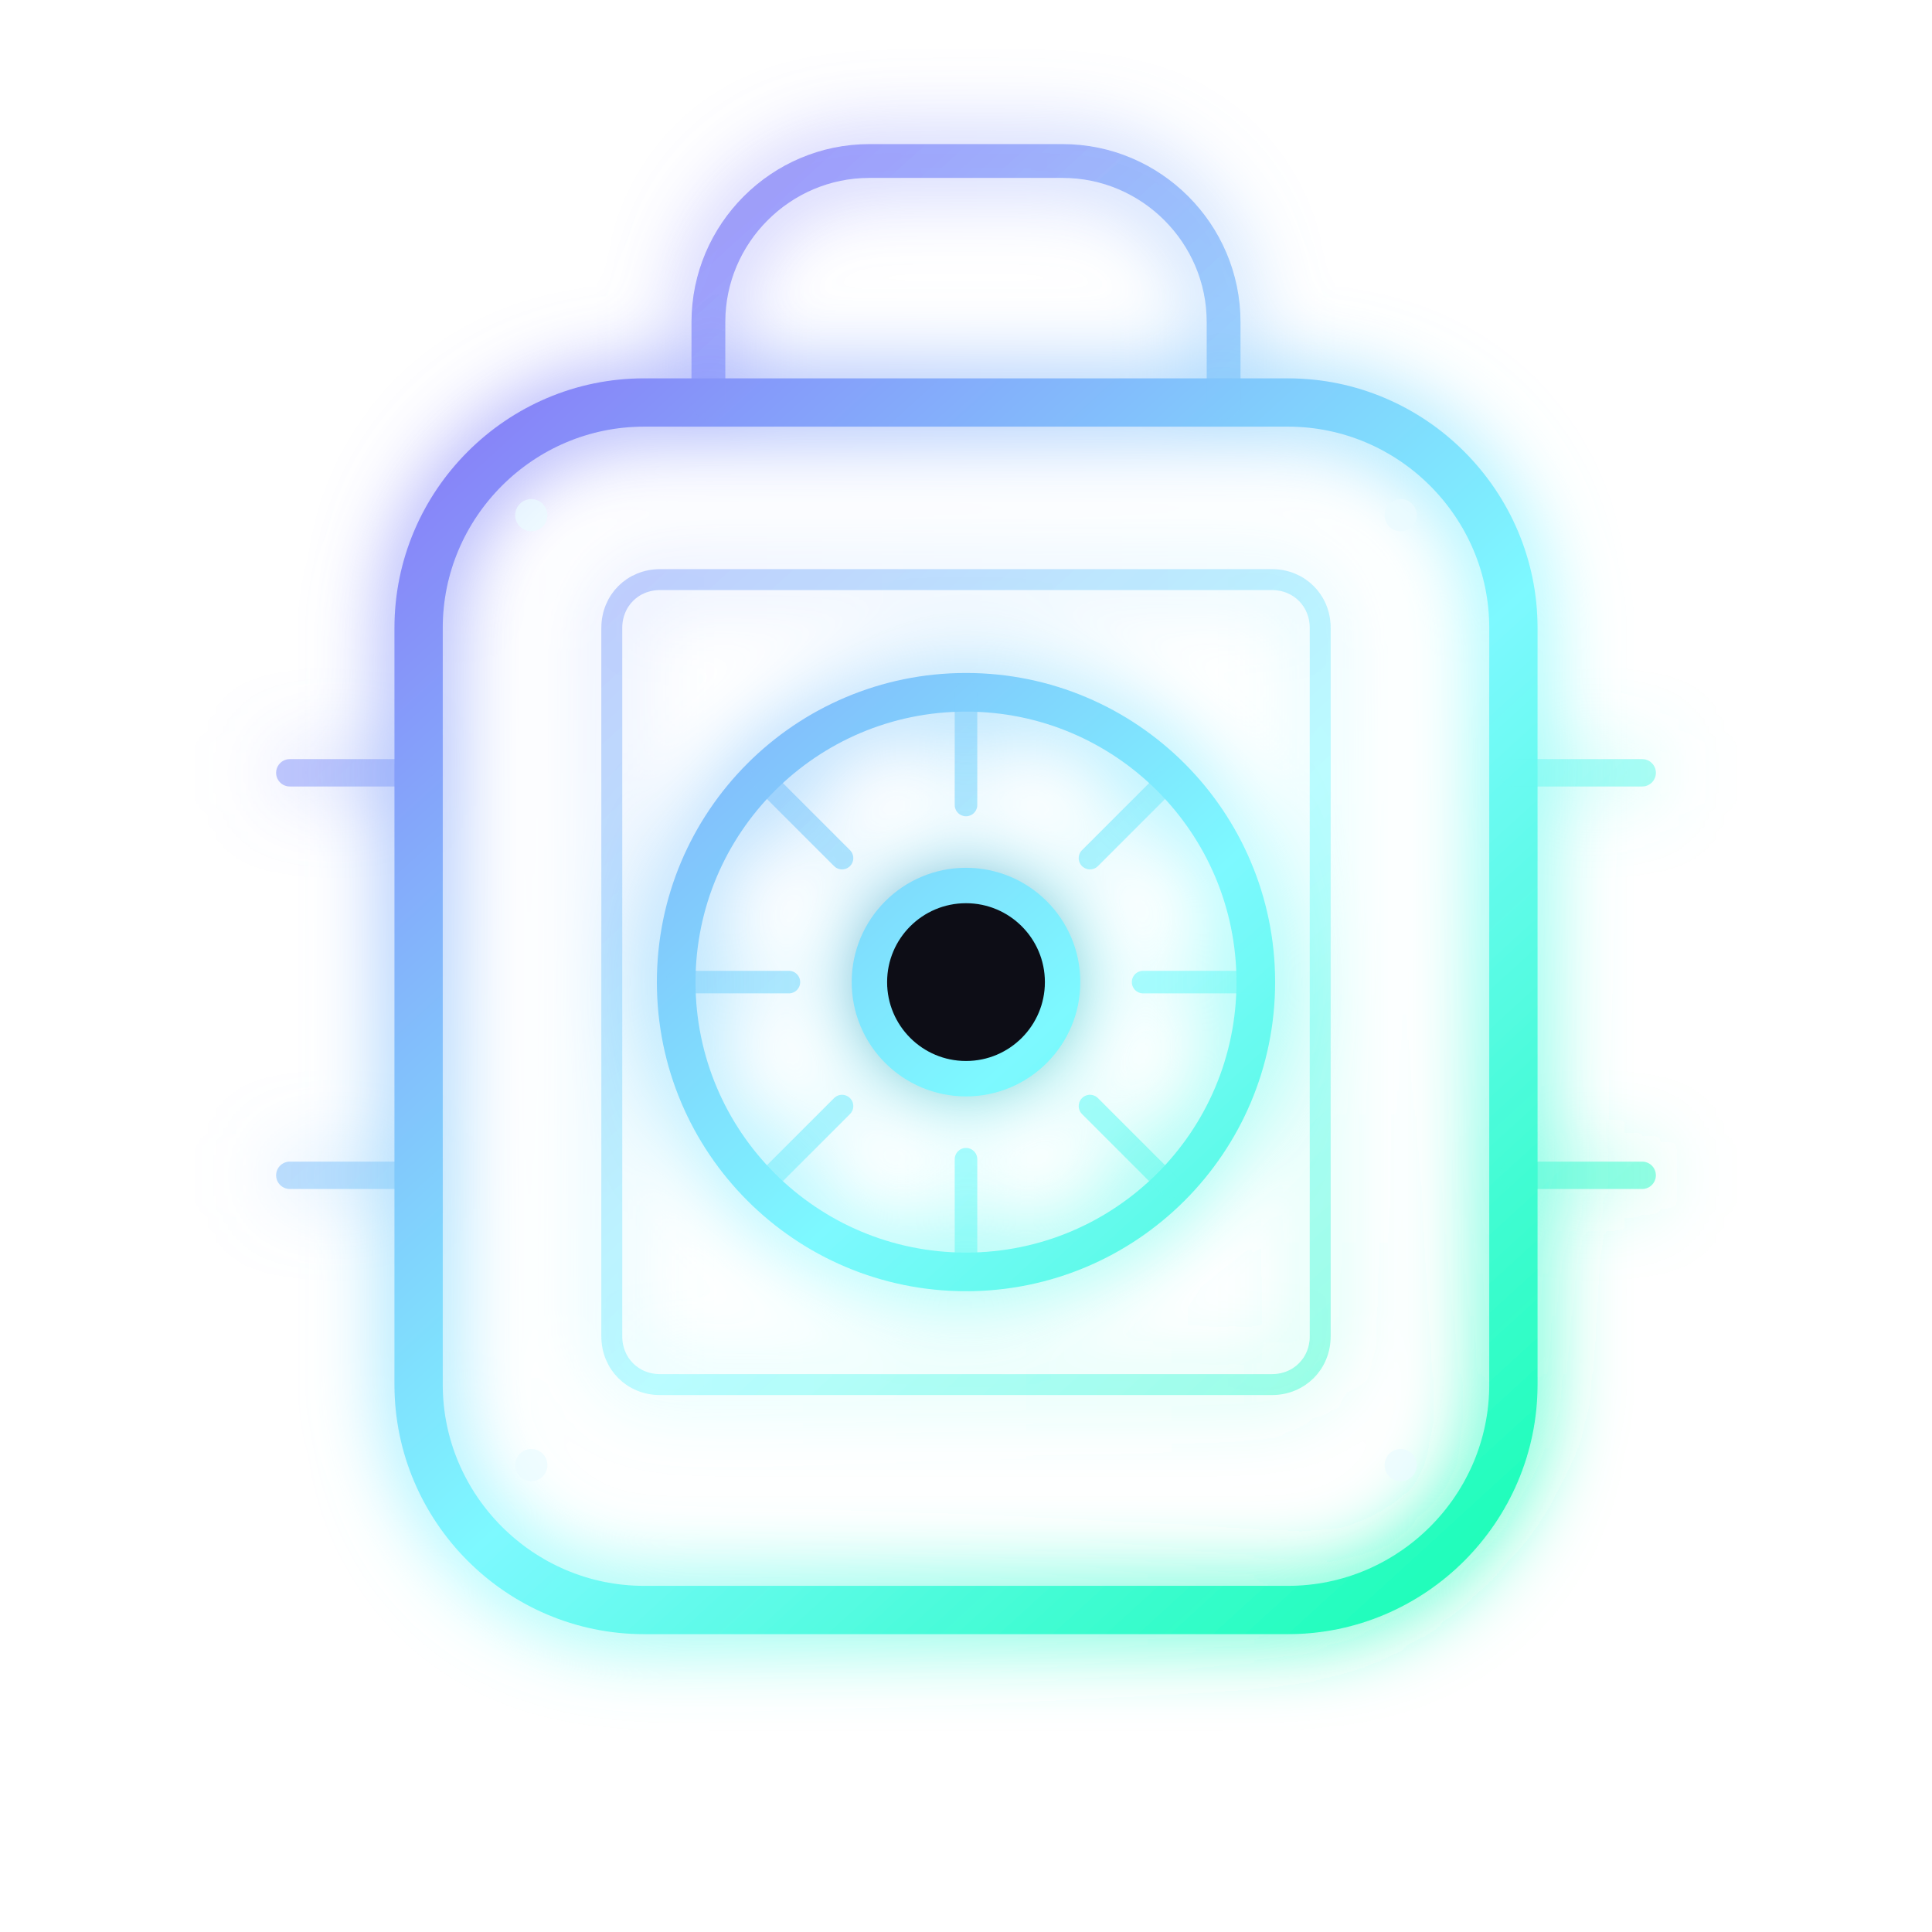
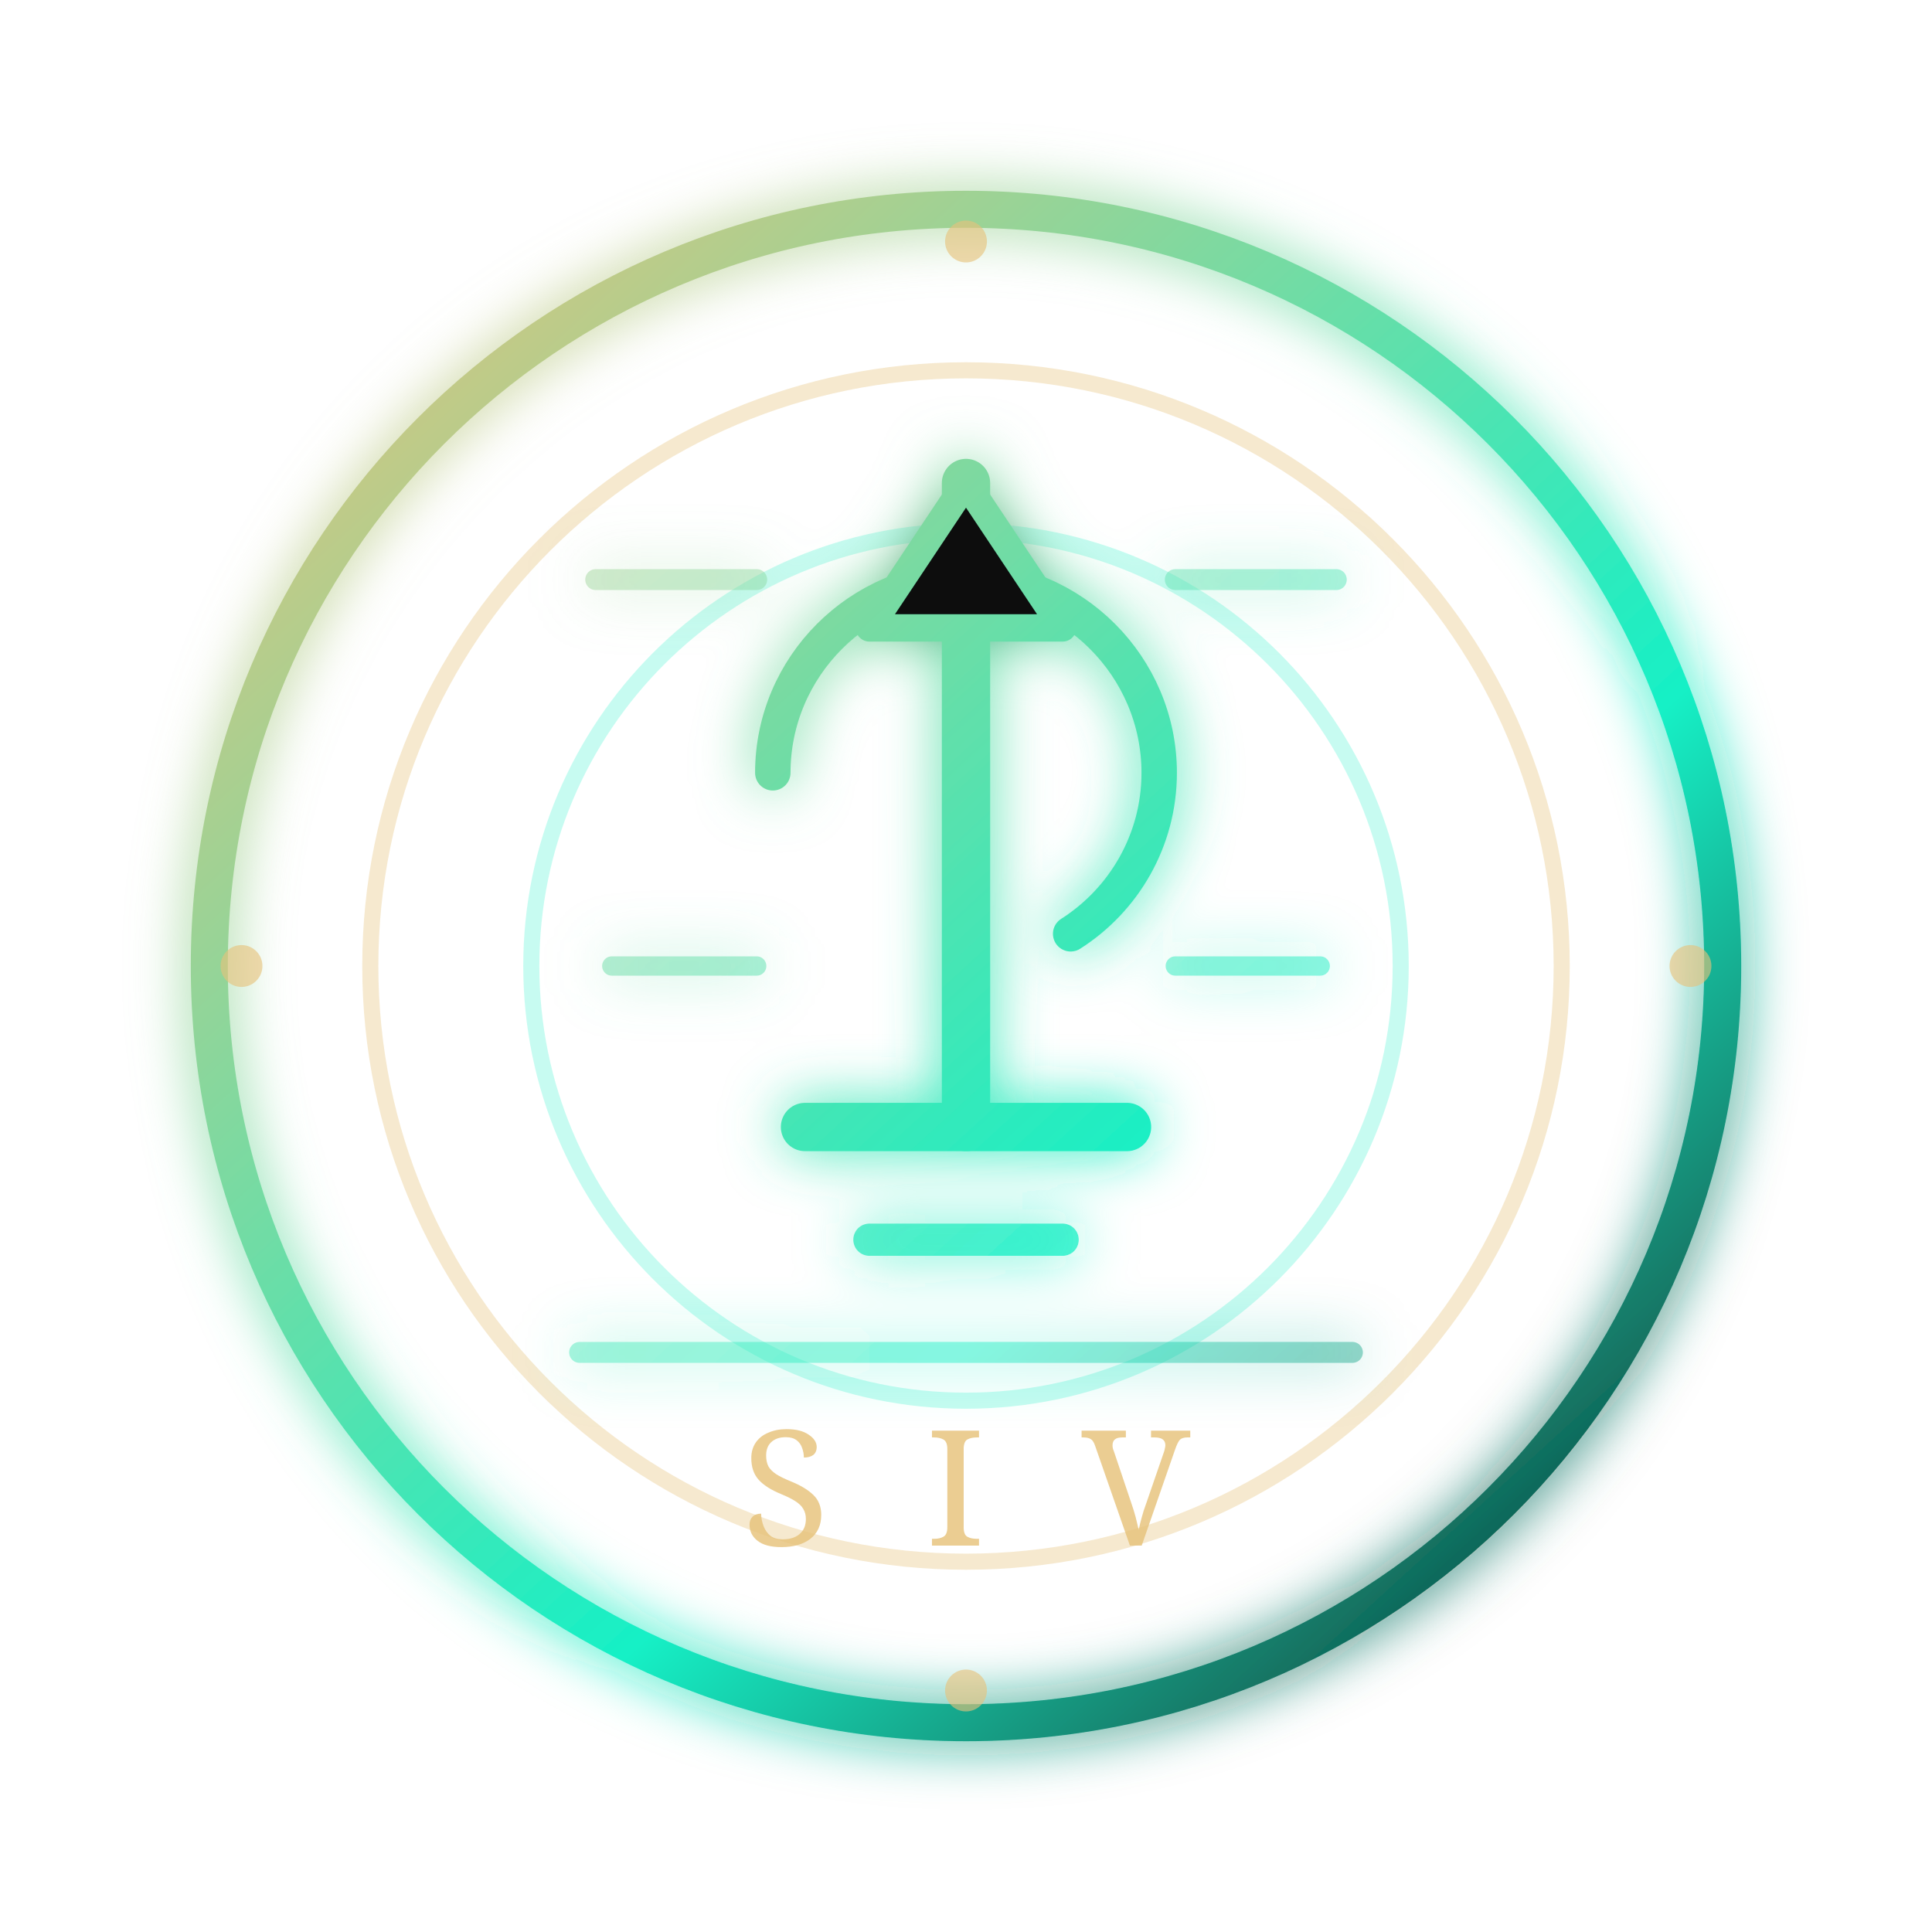
- <svg xmlns="http://www.w3.org/2000/svg" viewBox="0 0 120 120" fill="none" role="img" aria-label="SIV Substance Intelligence Vault logo">
+ <svg xmlns="http://www.w3.org/2000/svg" viewBox="0 0 120 120" fill="none">
  <defs>
-     <linearGradient id="sivVault" x1="18" y1="14" x2="102" y2="106" gradientUnits="userSpaceOnUse">
-       <stop stop-color="#8B5CF6" />
-       <stop offset="0.55" stop-color="#7DF9FF" />
-       <stop offset="1" stop-color="#00FFA3" />
+     <linearGradient id="siv" x1="18" y1="14" x2="102" y2="106" gradientUnits="userSpaceOnUse">
+       <stop stop-color="#E6C27A" />
+       <stop offset="0.64" stop-color="#16F0C6" />
+       <stop offset="1" stop-color="#0F2A28" />
    </linearGradient>
-     <filter id="sivGlow" x="-55%" y="-55%" width="210%" height="210%">
-       <feGaussianBlur stdDeviation="2.5" result="blur" />
+     <filter id="glow" x="-45%" y="-45%" width="190%" height="190%">
+       <feGaussianBlur stdDeviation="1.8" result="blur" />
      <feMerge>
        <feMergeNode in="blur" />
        <feMergeNode in="SourceGraphic" />
      </feMerge>
    </filter>
  </defs>
-   <g filter="url(#sivGlow)" stroke="url(#sivVault)" stroke-linecap="round" stroke-linejoin="round">
-     <path d="M26 39c0-7.7 6.3-14 14-14h40c7.7 0 14 6.3 14 14v47c0 7.7-6.3 14-14 14H40c-7.7 0-14-6.3-14-14V39Z" stroke-width="3" />
-     <path d="M38 39c0-1.7 1.3-3 3-3h38c1.7 0 3 1.3 3 3v44c0 1.7-1.3 3-3 3H41c-1.7 0-3-1.3-3-3V39Z" stroke-width="1.3" opacity="0.48" />
-     <path d="M44 25v-5c0-5.5 4.5-10 10-10h12c5.5 0 10 4.5 10 10v5" stroke-width="2.1" opacity="0.75" />
-     <circle cx="60" cy="61" r="18" stroke-width="2.4" />
-     <circle cx="60" cy="61" r="6" stroke-width="2.2" fill="#081018" />
-     <path d="M60 43v7M60 72v7M42 61h7M71 61h7M47.3 48.3l5 5M67.7 68.7l5 5M72.7 48.3l-5 5M52.3 68.7l-5 5" stroke-width="1.4" opacity="0.62" />
-     <path d="M26 48h-8M26 73h-8M94 48h8M94 73h8" stroke-width="1.7" opacity="0.52" />
+   <circle cx="60" cy="60" r="47" stroke="url(#siv)" stroke-width="2.3" filter="url(#glow)" />
+   <circle cx="60" cy="60" r="37" stroke="#E6C27A" stroke-width="1" opacity="0.36" />
+   <circle cx="60" cy="60" r="27" stroke="#16F0C6" stroke-width="1" opacity="0.24" />
+   <g stroke="url(#siv)" stroke-linecap="round" stroke-linejoin="round" filter="url(#glow)">
+     <path d="M60 30v40" stroke-width="3" />
+     <path d="M48 48c0-6.6 5.4-12 12-12s12 5.4 12 12c0 4.2-2.2 7.9-5.5 10" stroke-width="2.2" />
+     <path d="M50 70h20" stroke-width="3" />
+     <path d="M54 77h12" stroke-width="2" opacity="0.76" />
+     <path d="M60 30l-6 9h12l-6-9Z" stroke-width="1.7" fill="#08100F" />
+     <path d="M37 36h10M73 36h10M36 84h48" stroke-width="1.3" opacity="0.45" />
+     <path d="M38 60h9M73 60h9" stroke-width="1.2" opacity="0.5" />
  </g>
-   <g fill="#EAFBFF" opacity="0.72">
-     <circle cx="33" cy="32" r="1" />
-     <circle cx="87" cy="32" r="1" />
-     <circle cx="33" cy="91" r="1" />
-     <circle cx="87" cy="91" r="1" />
+   <g fill="#E6C27A" opacity="0.62">
+     <circle cx="60" cy="15" r="1.3" />
+     <circle cx="60" cy="105" r="1.3" />
+     <circle cx="15" cy="60" r="1.3" />
+     <circle cx="105" cy="60" r="1.3" />
  </g>
+   <text x="60" y="96" text-anchor="middle" fill="#E6C27A" font-family="serif" font-size="10" letter-spacing="6" opacity="0.82">SIV</text>
</svg>
